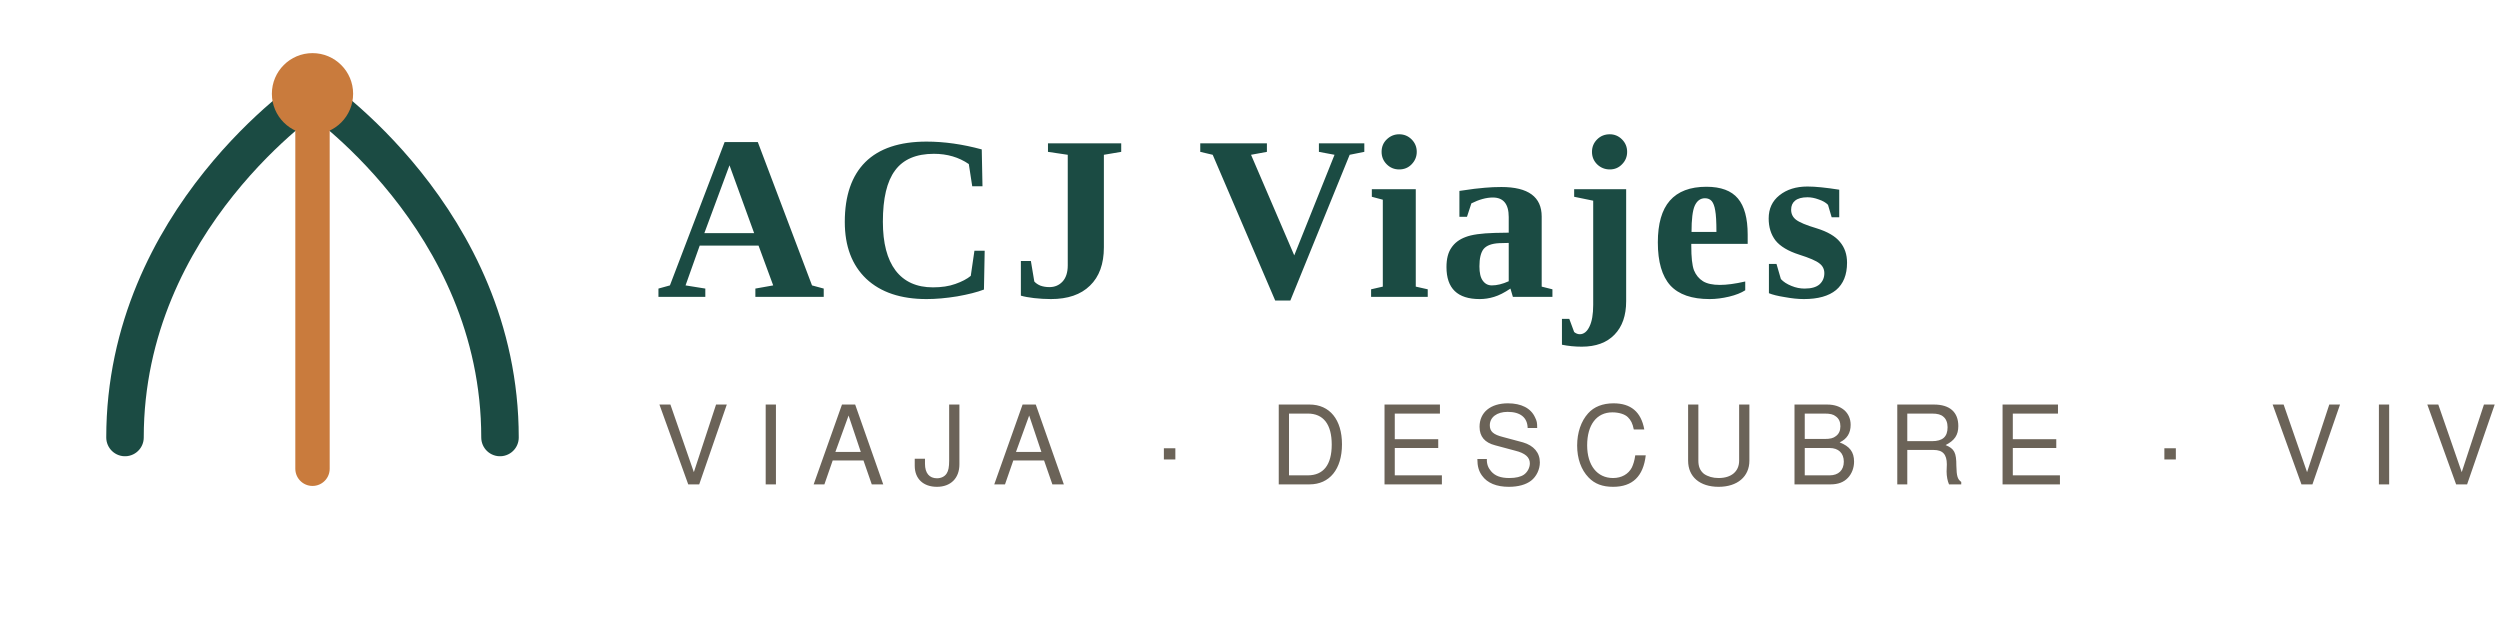
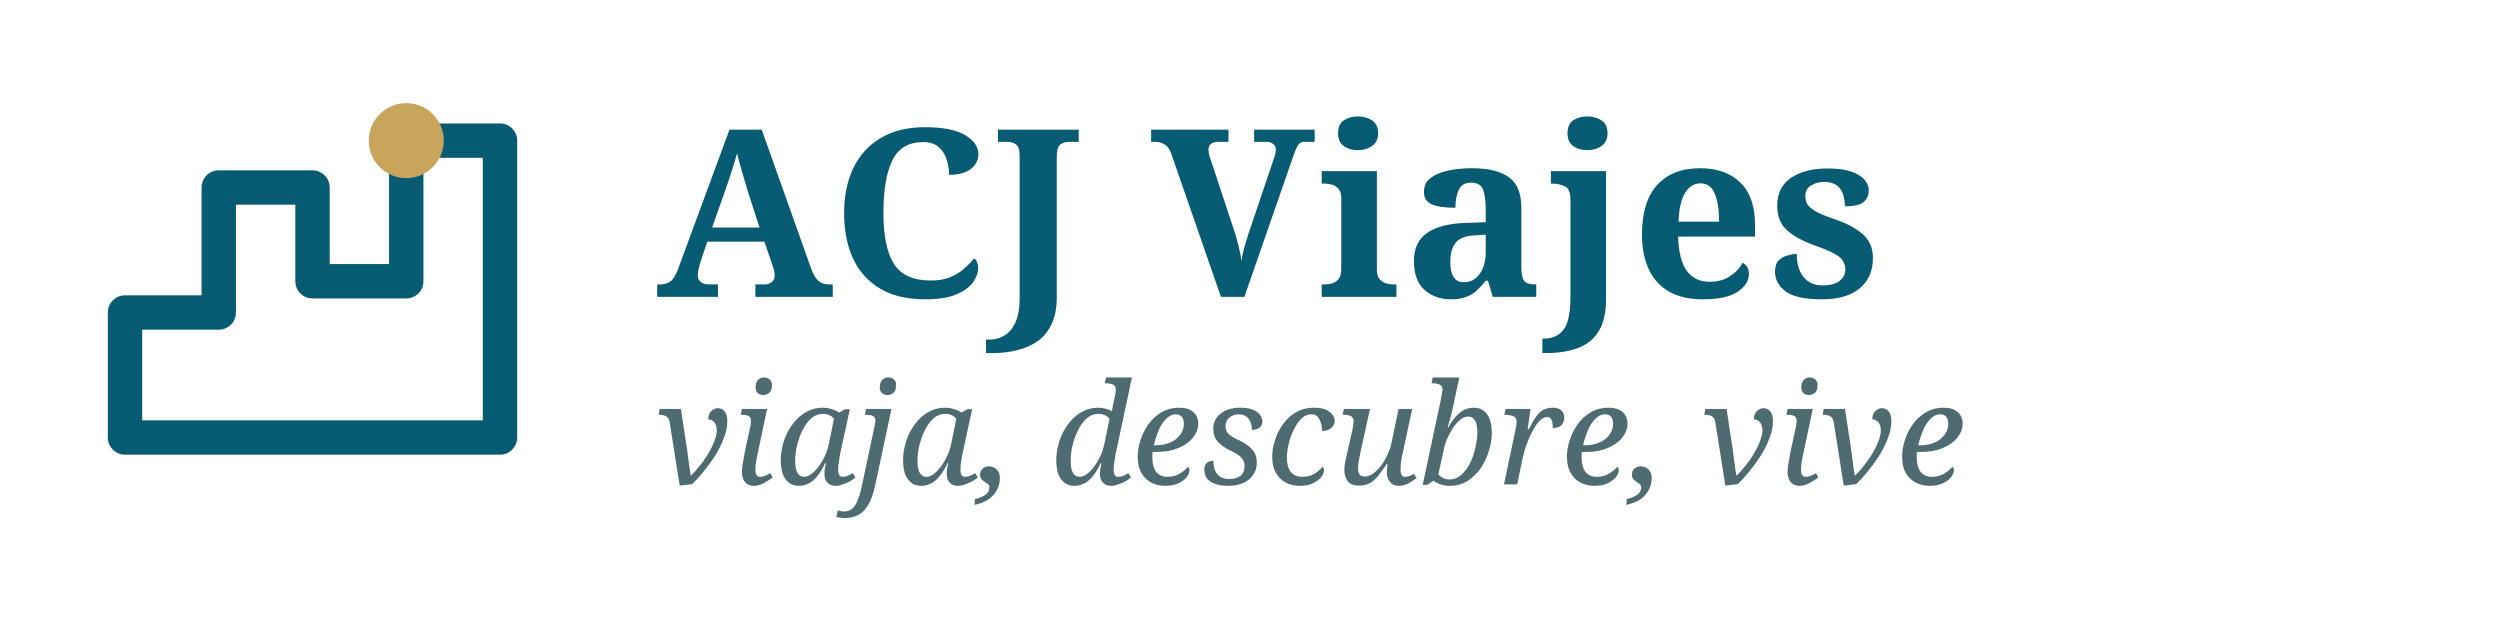
<svg xmlns="http://www.w3.org/2000/svg" viewBox="0 0 160 40" role="img" aria-label="ACJ Viajes">
-   <path d="M8 28 C8 14, 20 6, 20 6 C20 6, 32 14, 32 28" fill="none" stroke="#1B4B43" stroke-width="2.4" stroke-linecap="round" />
-   <path d="M20 6 L20 30" fill="none" stroke="#C97B3D" stroke-width="2.2" stroke-linecap="round" />
-   <circle cx="20" cy="6" r="2.6" fill="#C97B3D" />
-   <text x="42" y="19" font-family="Georgia, 'Times New Roman', serif" font-weight="700" font-size="15" fill="#1B4B43" letter-spacing="0.5">ACJ Viajes</text>
-   <text x="42" y="31" font-family="Helvetica, Arial, sans-serif" font-size="7" fill="#6B6358" letter-spacing="1.8">VIAJA · DESCUBRE · VIVE</text>
+   <path d="M8 28 L8 20 L14 20 L14 12 L20 12 L20 18 L26 18 L26 9 L32 9 L32 28 Z" fill="none" stroke="#075B73" stroke-width="2.2" stroke-linejoin="round" stroke-linecap="round" />
+   <circle cx="26" cy="9" r="2.4" fill="#C9A45C" />
+   <text x="42" y="19" font-family="Cormorant Garamond, Georgia, serif" font-weight="600" font-size="15" fill="#075B73" letter-spacing="0.2">ACJ Viajes</text>
+   <text x="42" y="31" font-family="Cormorant Garamond, Georgia, serif" font-style="italic" font-size="9" fill="#4F6B72">viaja, descubre, vive</text>
</svg>
